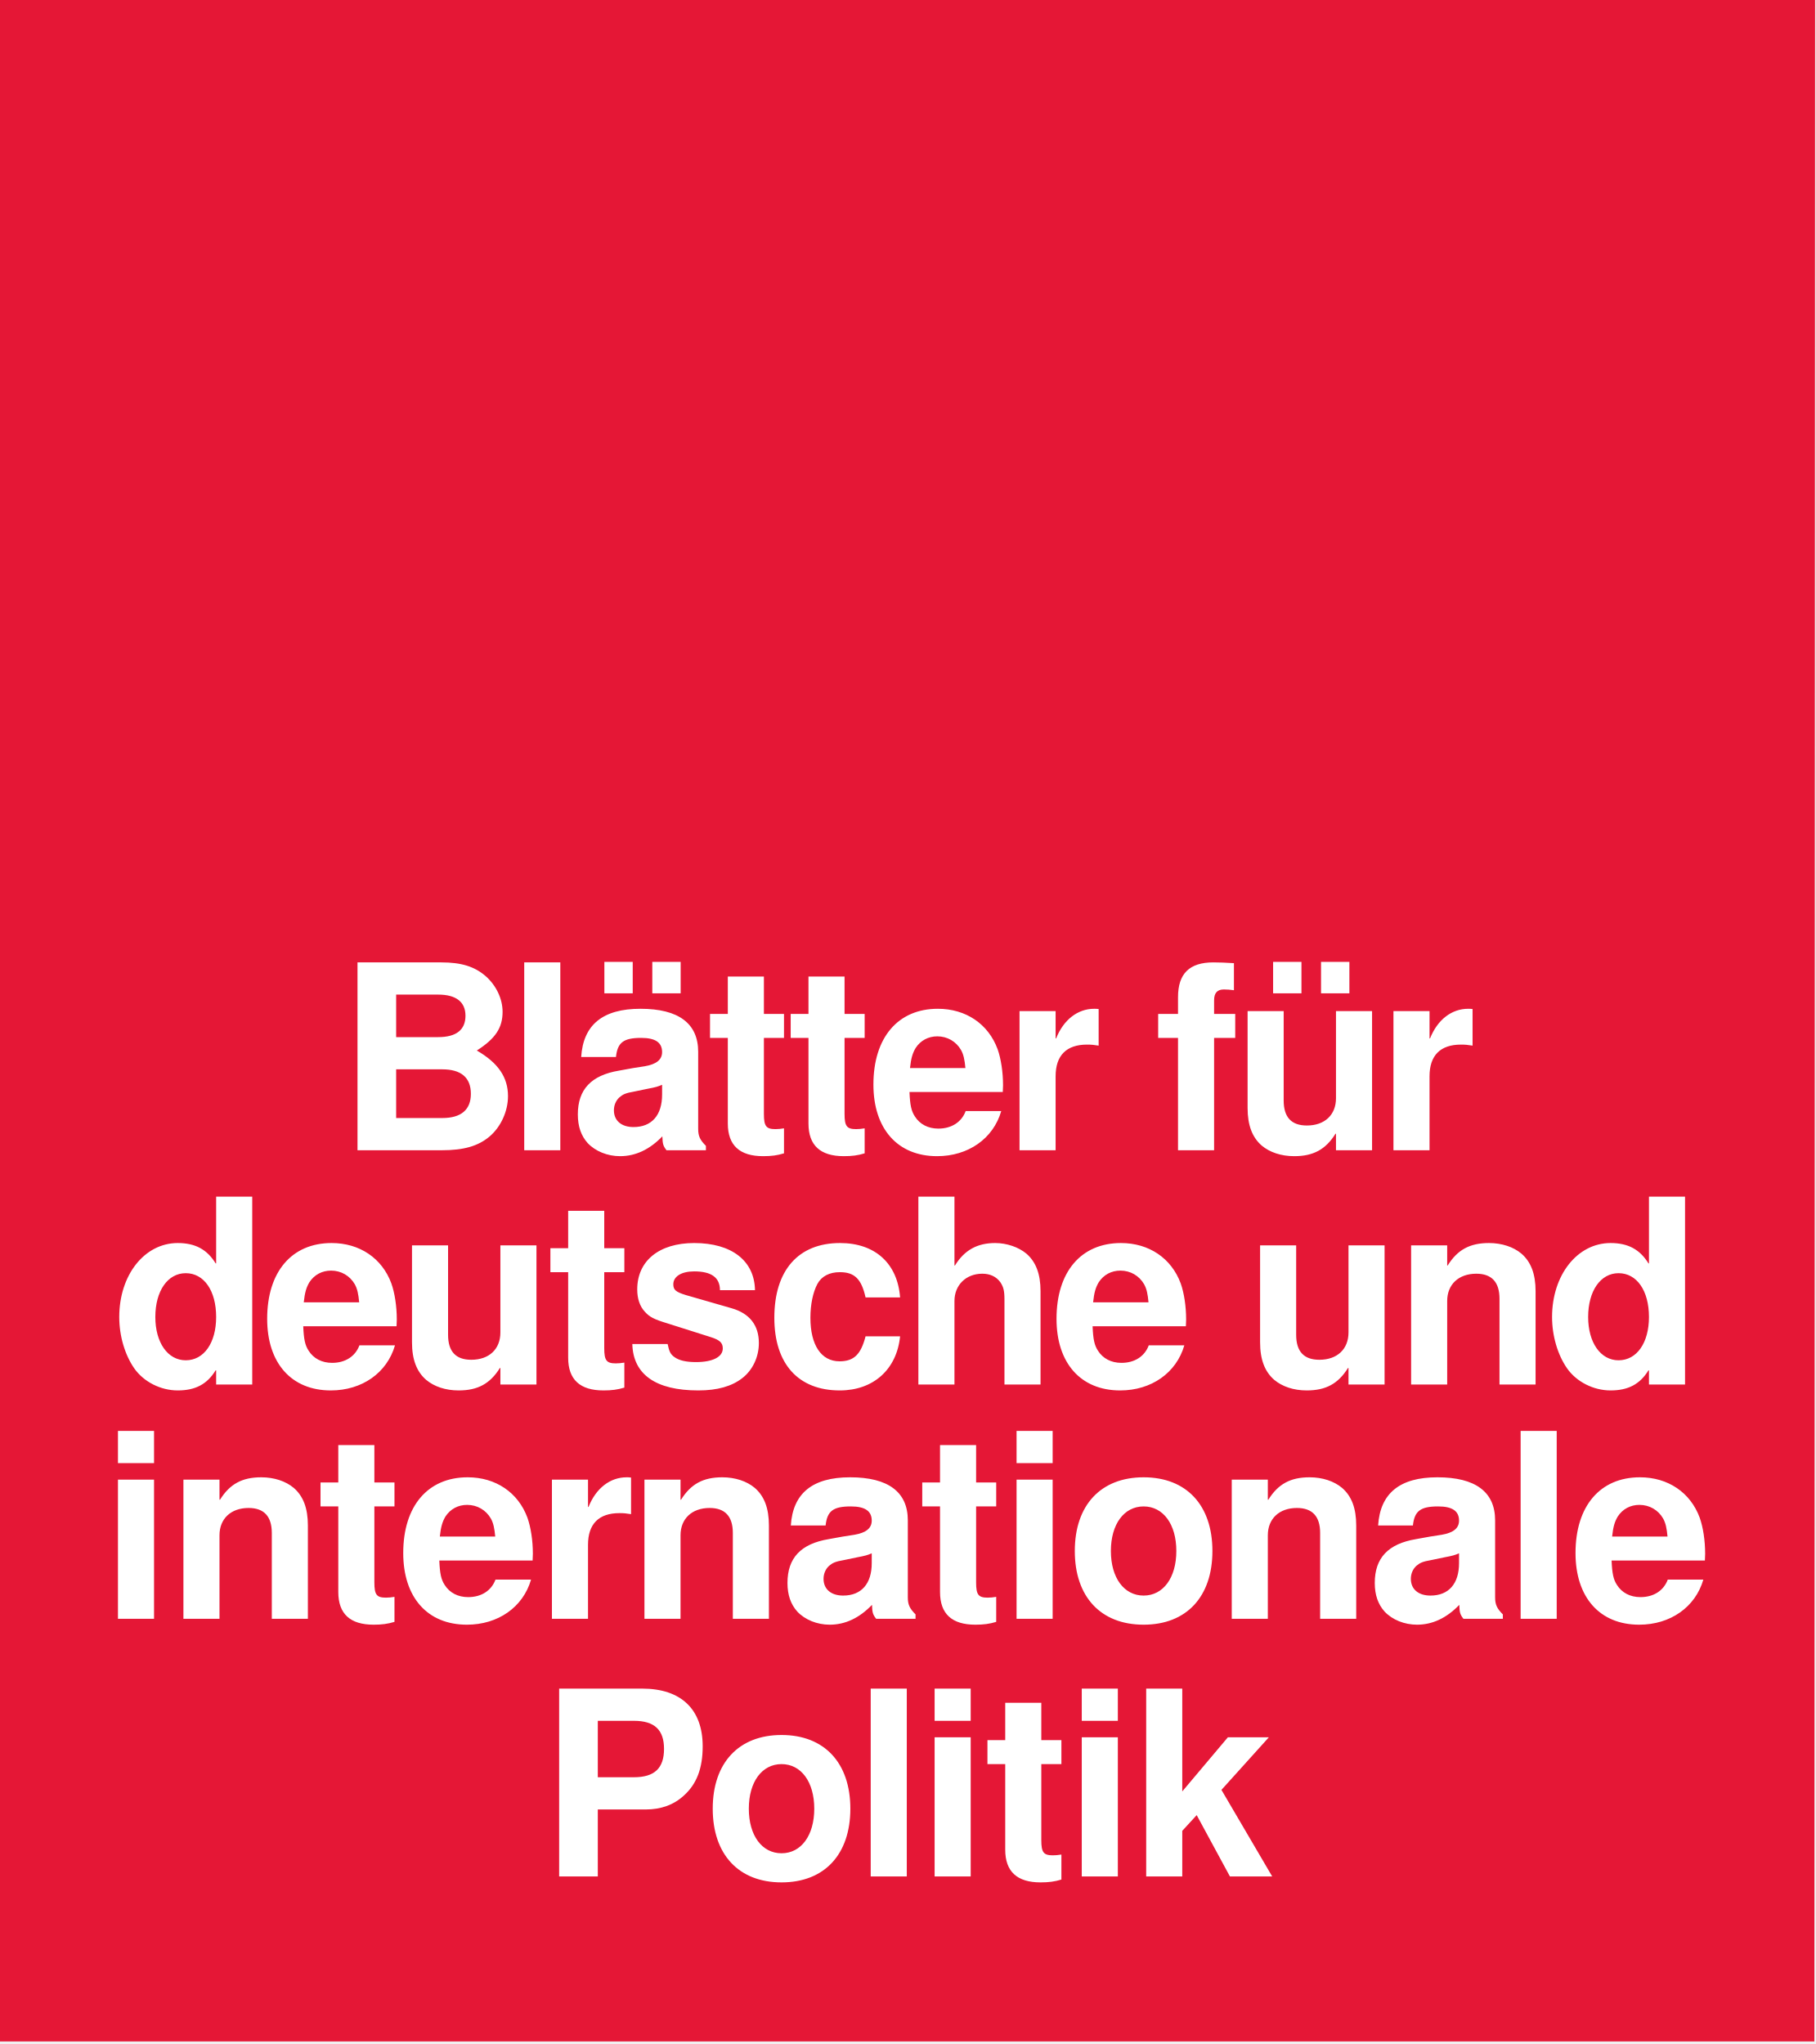
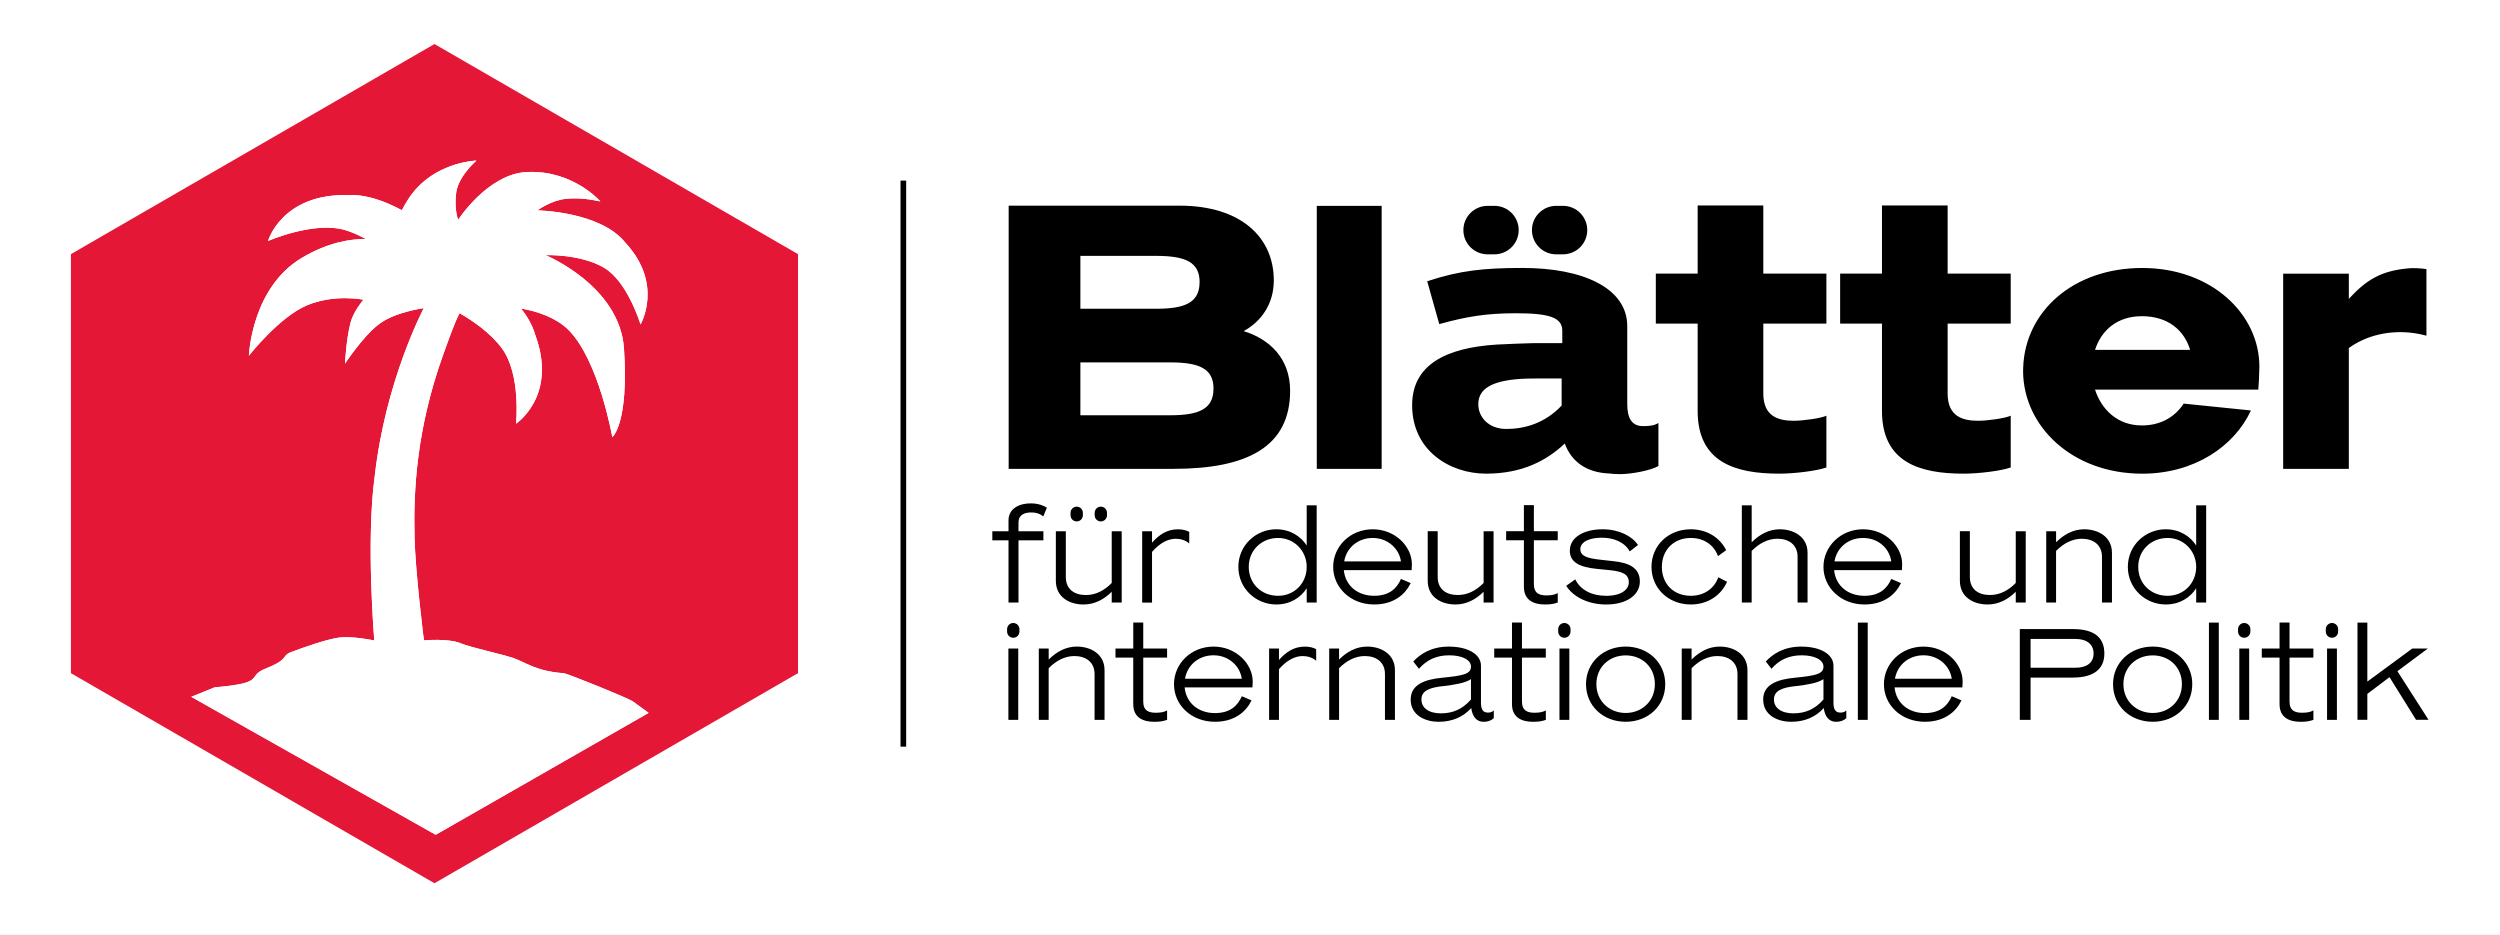
- <svg xmlns="http://www.w3.org/2000/svg" width="100%" height="100%" viewBox="0 0 651 733" version="1.1" xml:space="preserve" style="fill-rule:evenodd;clip-rule:evenodd;stroke-linejoin:round;stroke-miterlimit:1.414;">
-   <g>
-     <path d="M-0.042,-0.21l0,732.284l650.654,0l0.263,-732.084l-650.917,-0.2Z" style="fill:#e51736;fill-rule:nonzero;" />
-     <path d="M214.367,648.89l17.279,0c5.358,0 9.979,-1.662 13.583,-4.987c4.621,-4.158 6.746,-9.796 6.746,-17.65c0,-13.308 -7.763,-20.7 -21.717,-20.7l-29.754,0l0,67.367l13.863,0l0,-24.03Zm0,-11.55l0,-20.237l12.937,0c7.392,0 10.808,3.233 10.808,10.071c0,6.933 -3.416,10.166 -10.808,10.166l-12.937,0Zm90.558,11.275c0,-16.45 -9.333,-26.429 -24.671,-26.429c-15.341,0 -24.675,9.979 -24.675,26.429c0,16.45 9.334,26.43 24.675,26.43c15.338,0 24.671,-9.98 24.671,-26.43Zm-12.938,0c0,9.609 -4.712,15.988 -11.733,15.988c-7.025,0 -11.737,-6.379 -11.737,-15.988c0,-9.612 4.712,-15.987 11.737,-15.987c7.021,0 11.733,6.375 11.733,15.987Zm33.175,-43.062l-12.937,0l0,67.367l12.937,0l0,-67.367Zm22.917,17.462l-12.937,0l0,49.905l12.937,0l0,-49.905Zm0,-17.462l-12.937,0l0,11.55l12.937,0l0,-11.55Zm32.529,18.479l-7.208,0l0,-13.396l-12.937,0l0,13.396l-6.375,0l0,8.596l6.375,0l0,30.679c0,7.854 4.249,11.738 12.662,11.738c2.954,0 5.079,-0.28 7.483,-1.017l0,-8.963c-1.291,0.184 -1.941,0.275 -3.05,0.275c-3.325,0 -4.158,-1.016 -4.158,-5.45l0,-27.262l7.208,0l0,-8.596Zm20.238,-1.017l-12.938,0l0,49.905l12.938,0l0,-49.905Zm0,-17.462l-12.938,0l0,11.55l12.938,0l0,-11.55Zm23.1,36.871l0,-36.871l-12.934,0l0,67.367l12.934,0l0,-16.359l5.175,-5.637l11.921,21.996l15.158,0l-18.204,-31.05l17,-18.855l-14.692,0l-16.358,19.409Z" style="fill:#fff;fill-rule:nonzero;" />
-     <path d="M55.237,530.607l-12.937,0l0,49.9l12.937,0l0,-49.9Zm0,-17.467l-12.937,0l0,11.555l12.937,0l0,-11.555Zm10.534,17.467l0,49.9l12.937,0l0,-29.937c0,-5.917 4.067,-9.796 10.442,-9.796c5.546,0 8.317,3.05 8.317,8.962l0,30.771l12.937,0l0,-33.45c0,-6.192 -1.662,-10.537 -5.079,-13.492c-2.867,-2.404 -7.025,-3.791 -11.646,-3.791c-6.837,0 -11.275,2.404 -14.783,8.041l-0.188,0l0,-7.208l-12.937,0Zm75.683,1.017l-7.208,0l0,-13.4l-12.938,0l0,13.4l-6.375,0l0,8.596l6.375,0l0,30.679c0,7.854 4.25,11.733 12.663,11.733c2.954,0 5.079,-0.275 7.483,-1.012l0,-8.967c-1.291,0.187 -1.942,0.279 -3.05,0.279c-3.325,0 -4.158,-1.017 -4.158,-5.454l0,-27.258l7.208,0l0,-8.596Zm49.533,28l0.092,-2.404c0,-4.805 -0.742,-9.517 -1.942,-12.938c-3.325,-9.054 -11.366,-14.508 -21.437,-14.508c-14.329,0 -23.104,10.35 -23.104,27.171c0,15.895 8.683,25.687 22.825,25.687c11.183,0 20.146,-6.283 23.008,-16.171l-12.75,0c-1.479,3.975 -5.083,6.284 -9.8,6.284c-3.692,0 -6.65,-1.571 -8.404,-4.342c-1.296,-1.942 -1.758,-4.158 -1.942,-8.779l33.454,0Zm-33.27,-8.596c0.371,-3.508 0.925,-5.358 2.029,-7.204c1.758,-2.684 4.533,-4.159 7.766,-4.159c3.601,0 6.742,1.846 8.505,4.896c0.92,1.663 1.291,3.513 1.57,6.467l-19.87,0Zm40.2,-20.421l0,49.9l12.937,0l0,-26.521c0,-7.483 3.879,-11.366 11.275,-11.366c1.475,0 2.492,0.091 4.159,0.37l0,-13.12c-0.742,-0.096 -1.113,-0.096 -1.571,-0.096c-5.917,0 -11,3.883 -13.679,10.629l-0.184,0l0,-9.796l-12.937,0Zm33.175,0l0,49.9l12.937,0l0,-29.937c0,-5.917 4.067,-9.796 10.442,-9.796c5.546,0 8.316,3.05 8.316,8.962l0,30.771l12.938,0l0,-33.45c0,-6.192 -1.663,-10.537 -5.083,-13.492c-2.863,-2.404 -7.025,-3.791 -11.642,-3.791c-6.842,0 -11.275,2.404 -14.788,8.041l-0.183,0l0,-7.208l-12.937,0Zm97.212,48.329c-2.125,-2.125 -2.771,-3.508 -2.771,-6.096l0,-27.633c0,-10.162 -7.025,-15.433 -20.7,-15.433c-13.491,0 -20.516,5.733 -21.254,17.283l12.475,0c0.554,-5.175 2.679,-6.837 9.054,-6.837c5.084,0 7.488,1.662 7.488,5.079c0,2.683 -1.942,4.346 -6.192,5.083l-4.158,0.646l-5.084,0.925c-9.979,1.662 -14.783,6.746 -14.783,15.712c0,4.342 1.2,7.667 3.509,10.255c2.774,2.958 7.116,4.712 11.645,4.712c5.542,0 10.625,-2.4 15.155,-7.112c0.091,2.77 0.279,3.416 1.479,4.987l14.137,0l0,-1.571Zm-15.708,-18.387c0,7.391 -3.696,11.641 -10.259,11.641c-4.341,0 -7.025,-2.308 -7.025,-6.004c0,-1.85 0.742,-3.512 1.942,-4.621c1.296,-1.108 2.221,-1.57 5.454,-2.125l4.434,-0.925c3.42,-0.645 3.883,-0.833 5.454,-1.479l0,3.513Zm44.633,-28.925l-7.208,0l0,-13.4l-12.938,0l0,13.4l-6.375,0l0,8.596l6.375,0l0,30.679c0,7.854 4.25,11.733 12.663,11.733c2.954,0 5.079,-0.275 7.483,-1.012l0,-8.967c-1.296,0.187 -1.941,0.279 -3.05,0.279c-3.325,0 -4.158,-1.017 -4.158,-5.454l0,-27.258l7.208,0l0,-8.596Zm20.238,-1.017l-12.938,0l0,49.9l12.938,0l0,-49.9Zm0,-17.467l-12.938,0l0,11.555l12.938,0l0,-11.555Zm57.291,43.063c0,-16.446 -9.333,-26.429 -24.67,-26.429c-15.342,0 -24.676,9.983 -24.676,26.429c0,16.45 9.334,26.429 24.676,26.429c15.337,0 24.67,-9.979 24.67,-26.429Zm-12.937,0c0,9.612 -4.713,15.987 -11.733,15.987c-7.025,0 -11.738,-6.375 -11.738,-15.987c0,-9.608 4.713,-15.983 11.738,-15.983c7.02,0 11.733,6.375 11.733,15.983Zm19.871,-25.596l0,49.9l12.937,0l0,-29.937c0,-5.917 4.063,-9.796 10.442,-9.796c5.541,0 8.317,3.05 8.317,8.962l0,30.771l12.937,0l0,-33.45c0,-6.192 -1.663,-10.537 -5.083,-13.492c-2.867,-2.404 -7.025,-3.791 -11.646,-3.791c-6.838,0 -11.271,2.404 -14.784,8.041l-0.183,0l0,-7.208l-12.937,0Zm97.212,48.329c-2.125,-2.125 -2.771,-3.508 -2.771,-6.096l0,-27.633c0,-10.162 -7.025,-15.433 -20.7,-15.433c-13.491,0 -20.516,5.733 -21.254,17.283l12.475,0c0.554,-5.175 2.679,-6.837 9.054,-6.837c5.084,0 7.488,1.662 7.488,5.079c0,2.683 -1.942,4.346 -6.192,5.083l-4.158,0.646l-5.083,0.925c-9.98,1.662 -14.788,6.746 -14.788,15.712c0,4.342 1.204,7.667 3.513,10.255c2.774,2.958 7.116,4.712 11.645,4.712c5.542,0 10.625,-2.4 15.155,-7.112c0.091,2.77 0.274,3.416 1.479,4.987l14.137,0l0,-1.571Zm-15.708,-18.387c0,7.391 -3.696,11.641 -10.258,11.641c-4.342,0 -7.025,-2.308 -7.025,-6.004c0,-1.85 0.741,-3.512 1.941,-4.621c1.296,-1.108 2.217,-1.57 5.454,-2.125l4.434,-0.925c3.421,-0.645 3.883,-0.833 5.454,-1.479l0,3.513Zm35.021,-47.409l-12.938,0l0,67.367l12.938,0l0,-67.367Zm53.137,46.484l0.092,-2.404c0,-4.805 -0.738,-9.517 -1.942,-12.938c-3.325,-9.054 -11.366,-14.508 -21.437,-14.508c-14.325,0 -23.105,10.35 -23.105,27.171c0,15.895 8.688,25.687 22.825,25.687c11.184,0 20.146,-6.283 23.013,-16.171l-12.754,0c-1.479,3.975 -5.084,6.284 -9.796,6.284c-3.696,0 -6.654,-1.571 -8.408,-4.342c-1.296,-1.942 -1.755,-4.158 -1.942,-8.779l33.454,0Zm-33.267,-8.596c0.367,-3.508 0.921,-5.358 2.034,-7.204c1.754,-2.684 4.525,-4.159 7.758,-4.159c3.604,0 6.75,1.846 8.504,4.896c0.925,1.663 1.292,3.513 1.571,6.467l-19.867,0Z" style="fill:#fff;fill-rule:nonzero;" />
-     <path d="M77.508,496.499l12.938,0l0,-67.367l-12.938,0l0,23.933l-0.183,0c-3.05,-4.987 -7.304,-7.3 -13.587,-7.3c-11.921,0 -20.976,11.459 -20.976,26.525c0,6.838 2.034,13.584 5.359,18.388c3.421,4.896 9.521,7.946 15.617,7.946c6.283,0 10.537,-2.217 13.587,-7.209l0.183,0l0,5.084Zm0,-24.209c0,9.238 -4.341,15.525 -10.904,15.525c-6.471,0 -10.904,-6.379 -10.904,-15.525c0,-9.333 4.433,-15.712 10.904,-15.712c6.563,0 10.904,6.283 10.904,15.712Zm64.688,3.325l0.091,-2.404c0,-4.804 -0.741,-9.516 -1.941,-12.937c-3.325,-9.054 -11.367,-14.509 -21.438,-14.509c-14.325,0 -23.104,10.35 -23.104,27.171c0,15.892 8.688,25.688 22.825,25.688c11.183,0 20.146,-6.284 23.009,-16.171l-12.751,0c-1.479,3.975 -5.083,6.283 -9.795,6.283c-3.696,0 -6.655,-1.571 -8.409,-4.341c-1.296,-1.942 -1.758,-4.159 -1.941,-8.78l33.454,0Zm-33.271,-8.595c0.371,-3.509 0.925,-5.359 2.033,-7.209c1.759,-2.679 4.53,-4.158 7.763,-4.158c3.604,0 6.746,1.85 8.504,4.9c0.921,1.662 1.292,3.512 1.571,6.467l-19.871,0Zm83.446,29.479l0,-49.9l-12.938,0l0,31.233c0,6.008 -4.062,9.796 -10.441,9.796c-5.546,0 -8.317,-2.958 -8.317,-8.963l0,-32.066l-12.938,0l0,34.746c0,6.191 1.663,10.533 5.084,13.491c2.867,2.404 6.925,3.788 11.646,3.788c6.837,0 11.27,-2.4 14.783,-8.038l0.183,0l0,5.913l12.938,0Zm31.512,-48.884l-7.208,0l0,-13.4l-12.938,0l0,13.4l-6.375,0l0,8.596l6.375,0l0,30.679c0,7.855 4.25,11.734 12.663,11.734c2.954,0 5.079,-0.275 7.483,-1.017l0,-8.962c-1.291,0.183 -1.941,0.279 -3.05,0.279c-3.325,0 -4.158,-1.017 -4.158,-5.454l0,-27.259l7.208,0l0,-8.596Zm46.85,15.063c-0.183,-10.533 -8.316,-16.913 -21.808,-16.913c-12.567,0 -20.421,6.38 -20.421,16.634c0,3.329 0.925,6.1 2.771,8.041c1.662,1.85 3.233,2.68 8.133,4.159l15.434,4.896c3.233,1.016 4.341,2.033 4.341,4.066c0,3.05 -3.604,4.9 -9.612,4.9c-3.417,0 -6.004,-0.554 -7.667,-1.758c-1.479,-1.017 -1.942,-2.033 -2.496,-4.713l-12.662,0c0.279,10.905 8.412,16.634 23.658,16.634c6.838,0 12.013,-1.475 15.8,-4.434c3.7,-2.866 5.917,-7.579 5.917,-12.566c0,-6.379 -3.329,-10.629 -9.796,-12.479l-16.358,-4.713c-3.605,-1.108 -4.525,-1.846 -4.525,-3.879c0,-2.771 2.862,-4.621 7.483,-4.621c6.192,0 9.242,2.217 9.242,6.746l12.566,0Zm52.03,2.587c-0.926,-12.2 -8.967,-19.5 -21.534,-19.5c-14.971,0 -23.562,9.796 -23.562,26.8c0,16.542 8.591,26.059 23.471,26.059c12.012,0 20.42,-7.484 21.625,-19.404l-12.384,0c-1.662,6.466 -4.158,8.962 -9.333,8.962c-6.563,0 -10.442,-5.821 -10.442,-15.617c0,-4.804 0.921,-9.15 2.492,-12.104c1.479,-2.775 4.346,-4.25 8.042,-4.25c5.266,0 7.762,2.4 9.241,9.054l12.384,0Zm6.558,-36.133l0,67.367l12.937,0l0,-29.942c0,-5.729 4.159,-9.792 9.98,-9.792c2.774,0 4.991,1.017 6.47,3.046c1.109,1.667 1.48,3.05 1.48,6.192l0,30.496l12.937,0l0,-33.45c0,-6.192 -1.663,-10.538 -5.083,-13.492c-2.771,-2.312 -7.025,-3.792 -11.184,-3.792c-6.375,0 -10.995,2.496 -14.412,8.042l-0.188,0l0,-24.675l-12.937,0Zm95.921,46.483l0.091,-2.404c0,-4.804 -0.737,-9.516 -1.937,-12.937c-3.329,-9.054 -11.367,-14.509 -21.442,-14.509c-14.321,0 -23.1,10.35 -23.1,27.171c0,15.892 8.683,25.688 22.825,25.688c11.179,0 20.146,-6.284 23.009,-16.171l-12.755,0c-1.475,3.975 -5.079,6.283 -9.791,6.283c-3.7,0 -6.655,-1.571 -8.413,-4.341c-1.292,-1.942 -1.754,-4.159 -1.937,-8.78l33.45,0Zm-33.267,-8.595c0.371,-3.509 0.925,-5.359 2.033,-7.209c1.754,-2.679 4.53,-4.158 7.763,-4.158c3.604,0 6.746,1.85 8.5,4.9c0.925,1.662 1.296,3.512 1.571,6.467l-19.867,0Zm104.517,29.479l0,-49.9l-12.938,0l0,31.233c0,6.008 -4.067,9.796 -10.442,9.796c-5.545,0 -8.32,-2.958 -8.32,-8.963l0,-32.066l-12.938,0l0,34.746c0,6.191 1.667,10.533 5.084,13.491c2.866,2.404 6.933,3.788 11.645,3.788c6.838,0 11.275,-2.4 14.784,-8.038l0.187,0l0,5.913l12.938,0Zm9.516,-49.9l0,49.9l12.938,0l0,-29.942c0,-5.912 4.067,-9.792 10.442,-9.792c5.545,0 8.316,3.046 8.316,8.963l0,30.771l12.938,0l0,-33.45c0,-6.192 -1.663,-10.538 -5.084,-13.492c-2.862,-2.404 -7.021,-3.792 -11.641,-3.792c-6.842,0 -11.275,2.405 -14.788,8.042l-0.183,0l0,-7.208l-12.938,0Zm85.292,49.9l12.937,0l0,-67.367l-12.937,0l0,23.933l-0.183,0c-3.05,-4.987 -7.3,-7.3 -13.584,-7.3c-11.92,0 -20.979,11.459 -20.979,26.525c0,6.838 2.033,13.584 5.363,18.388c3.416,4.896 9.516,7.946 15.616,7.946c6.284,0 10.534,-2.217 13.584,-7.209l0.183,0l0,5.084Zm0,-24.209c0,9.238 -4.342,15.525 -10.904,15.525c-6.467,0 -10.904,-6.379 -10.904,-15.525c0,-9.333 4.437,-15.712 10.904,-15.712c6.562,0 10.904,6.283 10.904,15.712Z" style="fill:#fff;fill-rule:nonzero;" />
-     <path d="M128.196,412.49l30.308,0c7.759,0 12.934,-1.479 17.004,-4.895c4.067,-3.421 6.654,-9.059 6.654,-14.509c0,-6.746 -3.512,-11.921 -11.183,-16.358c6.654,-4.25 9.242,-8.133 9.242,-13.863c0,-4.712 -2.309,-9.516 -6.1,-12.841c-3.971,-3.421 -8.683,-4.9 -15.892,-4.9l-30.033,0l0,67.366Zm13.862,-55.816l15.063,0c6.375,0 9.792,2.587 9.792,7.579c0,5.083 -3.325,7.671 -9.792,7.671l-15.063,0l0,-15.25Zm0,26.8l16.538,0c6.746,0 10.254,2.958 10.254,8.779c0,5.729 -3.508,8.687 -10.254,8.687l-16.538,0l0,-17.466Zm58.863,-38.35l-12.938,0l0,67.366l12.938,0l0,-67.366Zm25.966,-0.184l-10.166,0l0,11.275l10.166,0l0,-11.275Zm17.188,0l-10.167,0l0,11.275l10.167,0l0,-11.275Zm9.058,65.98c-2.129,-2.125 -2.775,-3.513 -2.775,-6.1l0,-27.63c0,-10.166 -7.021,-15.433 -20.7,-15.433c-13.491,0 -20.512,5.729 -21.254,17.283l12.475,0c0.554,-5.175 2.679,-6.841 9.058,-6.841c5.084,0 7.484,1.666 7.484,5.083c0,2.679 -1.942,4.346 -6.192,5.083l-4.158,0.646l-5.083,0.925c-9.98,1.663 -14.784,6.746 -14.784,15.709c0,4.345 1.2,7.67 3.513,10.258c2.77,2.958 7.112,4.712 11.641,4.712c5.546,0 10.629,-2.4 15.155,-7.112c0.095,2.771 0.279,3.417 1.479,4.987l14.141,0l0,-1.57Zm-15.712,-18.388c0,7.392 -3.696,11.642 -10.258,11.642c-4.342,0 -7.021,-2.309 -7.021,-6.009c0,-1.845 0.737,-3.508 1.941,-4.616c1.292,-1.113 2.217,-1.571 5.45,-2.129l4.438,-0.921c3.417,-0.65 3.879,-0.834 5.45,-1.479l0,3.512Zm43.712,-28.925l-7.208,0l0,-13.4l-12.938,0l0,13.4l-6.379,0l0,8.592l6.379,0l0,30.683c0,7.854 4.251,11.733 12.659,11.733c2.958,0 5.083,-0.275 7.487,-1.016l0,-8.963c-1.295,0.184 -1.941,0.279 -3.05,0.279c-3.329,0 -4.158,-1.016 -4.158,-5.454l0,-27.262l7.208,0l0,-8.592Zm28.921,0l-7.208,0l0,-13.4l-12.938,0l0,13.4l-6.375,0l0,8.592l6.375,0l0,30.683c0,7.854 4.254,11.733 12.663,11.733c2.954,0 5.083,-0.275 7.483,-1.016l0,-8.963c-1.292,0.184 -1.942,0.279 -3.05,0.279c-3.325,0 -4.158,-1.016 -4.158,-5.454l0,-27.262l7.208,0l0,-8.592Zm49.533,28l0.092,-2.404c0,-4.804 -0.741,-9.517 -1.942,-12.938c-3.324,-9.054 -11.366,-14.508 -21.437,-14.508c-14.325,0 -23.104,10.35 -23.104,27.171c0,15.892 8.687,25.687 22.825,25.687c11.183,0 20.146,-6.283 23.012,-16.17l-12.754,0c-1.479,3.975 -5.083,6.283 -9.796,6.283c-3.695,0 -6.654,-1.571 -8.408,-4.342c-1.296,-1.941 -1.758,-4.158 -1.942,-8.779l33.454,0Zm-33.27,-8.596c0.37,-3.512 0.925,-5.358 2.033,-7.208c1.758,-2.679 4.529,-4.158 7.762,-4.158c3.605,0 6.746,1.85 8.505,4.9c0.921,1.662 1.291,3.512 1.57,6.466l-19.87,0Zm39.275,-20.421l0,49.9l12.937,0l0,-26.52c0,-7.484 3.883,-11.367 11.275,-11.367c1.479,0 2.496,0.092 4.158,0.371l0,-13.125c-0.741,-0.092 -1.108,-0.092 -1.57,-0.092c-5.917,0 -10.996,3.883 -13.68,10.629l-0.183,0l0,-9.796l-12.937,0Zm77.345,1.017l-7.575,0l0,-4.9c0,-2.587 1.109,-3.879 3.509,-3.879c1.204,0 2.312,0.092 3.604,0.275l0,-9.7c-2.679,-0.188 -5.542,-0.279 -7.392,-0.279c-8.596,0 -12.658,4.066 -12.658,12.475l0,6.008l-7.117,0l0,8.592l7.117,0l0,40.291l12.937,0l0,-40.291l7.575,0l0,-8.592Zm23.75,-18.667l-10.166,0l0,11.275l10.166,0l0,-11.275Zm17.188,0l-10.167,0l0,11.275l10.167,0l0,-11.275Zm8.133,67.55l0,-49.9l-12.937,0l0,31.234c0,6.008 -4.067,9.796 -10.442,9.796c-5.546,0 -8.317,-2.959 -8.317,-8.963l0,-32.067l-12.937,0l0,34.746c0,6.192 1.663,10.534 5.079,13.492c2.867,2.404 6.934,3.787 11.646,3.787c6.837,0 11.275,-2.4 14.783,-8.037l0.188,0l0,5.912l12.937,0Zm7.667,-49.9l0,49.9l12.938,0l0,-26.52c0,-7.484 3.883,-11.367 11.274,-11.367c1.48,0 2.496,0.092 4.159,0.371l0,-13.125c-0.738,-0.092 -1.109,-0.092 -1.571,-0.092c-5.913,0 -10.996,3.883 -13.675,10.629l-0.187,0l0,-9.796l-12.938,0Z" style="fill:#fff;fill-rule:nonzero;" />
+ <svg xmlns="http://www.w3.org/2000/svg" version="1.1" x="0" y="0" width="1022" height="382" viewBox="0, 0, 1022, 382">
+   <g id="Background">
+     <rect x="0" y="0" width="1022" height="382" fill="#FFFFFF" />
+   </g>
+   <g id="Ebene_1">
+     <path d="M326.23,275.18 L326.23,103.89 L177.61,18 L29,103.89 L29,275.19 L177.61,361.07 L326.22,275.19 L326.22,275.19 z M169.46,219.7 C169.84,234.53 173.3,261.78 173.3,261.78 C173.3,261.78 183.45,260.85 188.5,263.05 C192.03,264.56 204.9,267.36 209.79,268.99 C214.68,270.62 218.95,274.39 230.38,275.2 C232.08,275.34 256.86,285.44 258.66,286.7 L265.15,291.43 L178.11,341.26 L78.19,284.86 C83.79,282.58 87.73,280.99 87.73,280.99 C109.52,279.11 100.18,276.66 108.7,273.27 C118.61,269.33 114.69,268.21 119.15,266.53 C124.29,264.6 132.56,261.66 138.07,260.73 C143.58,259.8 153,261.83 153,261.83 C153,261.83 149.59,220.8 153.17,194.86 C157.58,155.4 173.26,125.97 173.26,125.97 C173.26,125.97 160.82,127.58 154.42,132.92 C148.48,137.44 141.04,148.64 141.04,148.64 C141.04,148.64 141.47,139.05 143.31,131.88 C144.54,127.16 148.59,122.52 148.59,122.52 C148.59,122.52 136.92,120.08 125.59,124.77 C114.23,129.47 101.74,145.42 101.74,145.42 C101.74,145.42 102.78,117.72 123.34,105.45 C133.95,99.13 143.13,97.65 149.55,97.71 C146.92,96.25 144.09,94.96 141.18,94.08 C128.37,90.26 109.57,98.52 109.57,98.52 C109.57,98.52 115.16,79.09 142.35,79.75 C149.74,79.4 157.53,82.3 164.3,85.95 C165.85,82.91 167.73,79.86 169.95,77.38 C180.11,66.02 194.77,65.65 194.77,65.65 C194.77,65.65 187.41,71.96 186.5,78.7 C185.58,85.44 187.27,89.89 187.27,89.89 C187.27,89.89 199.39,71.11 215.32,70.33 C234.25,69.4 245.44,82.36 245.44,82.36 C245.44,82.36 238.34,80.58 231.7,81.23 C225.09,81.88 219.71,86 219.71,86 C219.71,86 245.45,86.41 255.62,99.19 C271.47,116.21 261.84,132.63 261.84,132.63 C261.84,132.63 256.63,115.11 246.86,109.4 C237.05,103.72 223.04,104.31 223.04,104.31 C223.04,104.31 253.4,116.82 255.09,142.55 C257.11,173.37 250.31,178.71 250.31,178.71 C250.31,178.71 244.77,146.93 232.14,134.61 C227.08,129.83 219.98,127.35 213.01,126.1 C215.61,129.44 217.7,133.06 218.8,136.89 C228.06,161.87 210.96,173.21 210.96,173.21 C210.96,173.21 213.03,153.18 205.26,142.51 C200.44,135.93 192.92,130.91 187.87,128.02 C185.8,131.99 183.89,137.5 181.01,145.43 C170.31,175.47 168.97,200.54 169.47,219.69 L169.47,219.69 z" fill="#E51736" />
+     <path d="M169.46,219.7 C169.84,234.53 173.3,261.78 173.3,261.78 C173.3,261.78 183.45,260.85 188.5,263.05 C192.03,264.56 204.9,267.36 209.79,268.99 C214.68,270.62 218.95,274.39 230.38,275.2 C232.08,275.34 256.86,285.44 258.66,286.7 L265.15,291.43 L178.11,341.26 L78.19,284.86 C83.79,282.58 87.73,280.99 87.73,280.99 C109.52,279.11 100.18,276.66 108.7,273.27 C118.61,269.33 114.69,268.21 119.15,266.53 C124.29,264.6 132.56,261.66 138.07,260.73 C143.58,259.8 153,261.83 153,261.83 C153,261.83 149.59,220.8 153.17,194.86 C157.58,155.4 173.26,125.97 173.26,125.97 C173.26,125.97 160.82,127.58 154.42,132.92 C148.48,137.44 141.04,148.64 141.04,148.64 C141.04,148.64 141.47,139.05 143.31,131.88 C144.54,127.16 148.59,122.52 148.59,122.52 C148.59,122.52 136.92,120.08 125.59,124.77 C114.23,129.47 101.74,145.42 101.74,145.42 C101.74,145.42 102.78,117.72 123.34,105.45 C133.95,99.13 143.13,97.65 149.55,97.71 C146.92,96.25 144.09,94.96 141.18,94.08 C128.37,90.26 109.57,98.52 109.57,98.52 C109.57,98.52 115.16,79.09 142.35,79.75 C149.74,79.4 157.53,82.3 164.3,85.95 C165.85,82.91 167.73,79.86 169.95,77.38 C180.11,66.02 194.77,65.65 194.77,65.65 C194.77,65.65 187.41,71.96 186.5,78.7 C185.58,85.44 187.27,89.89 187.27,89.89 C187.27,89.89 199.39,71.11 215.32,70.33 C234.25,69.4 245.44,82.36 245.44,82.36 C245.44,82.36 238.34,80.58 231.7,81.23 C225.09,81.88 219.71,86 219.71,86 C219.71,86 245.45,86.41 255.62,99.19 C271.47,116.21 261.84,132.63 261.84,132.63 C261.84,132.63 256.63,115.11 246.86,109.4 C237.05,103.72 223.04,104.31 223.04,104.31 C223.04,104.31 253.4,116.82 255.09,142.55 C257.11,173.37 250.31,178.71 250.31,178.71 C250.31,178.71 244.77,146.93 232.14,134.61 C227.08,129.83 219.98,127.35 213.01,126.1 C215.61,129.44 217.7,133.06 218.8,136.89 C228.06,161.87 210.96,173.21 210.96,173.21 C210.96,173.21 213.03,153.18 205.26,142.51 C200.44,135.93 192.92,130.91 187.87,128.02 C185.8,131.99 183.89,137.5 181.01,145.43 C170.31,175.47 168.97,200.54 169.47,219.69 L169.47,219.69 z" fill="#FFFFFF" />
+     <path d="M980.06,274.39 L992.52,265.11 L986.16,265.11 L967.77,278.63 L967.77,254.51 L963.74,254.51 L963.74,294.26 L967.77,294.26 L967.77,283.66 L976.83,276.82 L987.69,294.26 L992.78,294.26 L980.06,274.38 L980.06,274.38 z M986.88,136.18 C988.61,136.42 990.3,136.78 991.93,137.23 L991.93,110 C989.45,109.66 986.86,109.51 984.72,109.69 C973.29,110.66 967.31,114.48 960.2,122.17 L960.2,111.87 L933.36,111.87 L933.36,191.67 L960.2,191.67 L960.2,142.29 C967.1,137.24 976.71,134.75 986.88,136.18 L986.88,136.18 z M931.88,254.47 L931.88,265.12 L924.62,265.12 L924.62,268.83 L931.88,268.83 L931.88,287.86 C931.88,293.69 936.39,295.07 940.47,295.07 C942.7,295.07 944.07,294.86 945.72,294.28 L945.72,290.41 C944.77,290.99 943.28,291.37 941.16,291.37 C938.3,291.37 935.96,290.63 935.96,286.76 L935.96,268.84 L945.71,268.84 L945.71,265.13 L935.96,265.13 L935.96,254.48 L931.88,254.48 z M923.2,159.27 C923.35,157.82 923.63,152.46 923.63,149.85 C923.63,128.39 904.04,109.55 875.75,109.55 C847.46,109.55 827.9,127.37 827.08,150.17 C827.05,150.35 827.03,151.8 827.04,151.91 C827.26,174.34 847.13,193.64 875.75,193.64 C897.04,193.64 913.39,182.47 920.18,167.8 L892.69,164.99 C889.27,170.25 883.54,173.92 875.6,173.92 C865.59,173.92 859.07,167.39 856.45,159.28 L923.19,159.28 z M895.34,143.03 L856.45,143.03 C859.06,134.91 865.59,129.26 875.6,129.26 C886.19,129.26 892.87,134.91 895.33,143.03 L895.33,143.03 z M824.04,217.16 L824.04,238.31 C820.81,241.6 817.31,243.24 813.49,243.24 C808.83,243.24 805.28,240.96 805.28,235.87 L805.28,217.16 L801.2,217.16 L801.2,237.41 C801.2,244.3 806.98,247.11 812.54,247.11 C817.2,247.11 820.97,244.94 824.04,241.92 L824.04,246.32 L828.12,246.32 L828.12,217.17 L824.04,217.17 z M802.72,193.63 C809.1,193.63 818.22,192.46 821.98,191.1 L821.98,169.94 C819.75,171.01 812.41,172.01 808.67,172.01 C802.43,172.01 796.19,170.31 796.19,160.88 L796.19,132.3 L821.98,132.3 L821.98,111.84 L796.19,111.84 L796.19,84 L769.35,84 L769.35,111.84 L752.25,111.84 L752.25,132.3 L769.35,132.3 L769.35,167.99 C769.35,189.03 784.73,193.63 802.72,193.63 L802.72,193.63 z M761.6,216.37 C752.48,216.37 745.43,223.37 745.43,231.74 C745.43,240.11 752.48,247.11 762.18,247.11 C770.13,247.11 774.85,243.08 777.13,238.37 L773.15,236.67 C771.51,240.49 768.43,243.56 762.18,243.56 C755.45,243.56 750.41,239.48 749.78,233.06 L777.5,233.06 C777.55,232.58 777.61,231.52 777.61,230.68 C777.61,223.42 770.83,216.37 761.6,216.37 L761.6,216.37 z M761.6,219.92 C767.85,219.92 772.41,224.16 773.15,229.51 L749.93,229.51 C750.88,223.89 755.55,219.92 761.59,219.92 L761.59,219.92 z M727.37,193.63 C733.75,193.63 742.87,192.46 746.63,191.1 L746.63,169.94 C744.4,171.01 737.06,172.01 733.32,172.01 C727.08,172.01 720.84,170.31 720.84,160.88 L720.84,132.3 L746.63,132.3 L746.63,111.84 L720.84,111.84 L720.84,84 L694,84 L694,111.84 L676.9,111.84 L676.9,132.3 L694,132.3 L694,167.99 C694,189.03 709.38,193.63 727.37,193.63 L727.37,193.63 z M677.98,172.9 C676.25,174 674.28,174.19 671.77,174.19 C671.74,174.19 671.71,174.19 671.68,174.19 C671.68,174.19 671.67,174.19 671.66,174.19 C666.88,174.19 665.22,170.68 665.22,165.17 L665.22,133.32 C665.22,117.81 647.24,109.54 622.45,109.54 C606.6,109.54 596.74,110.57 583.44,114.98 L588.37,132.49 C599.4,129.46 607.33,128.06 619.65,128.06 C633.2,128.06 638.66,129.73 638.66,135.18 L638.66,140.28 L626.71,140.28 C622.9,140.41 618.04,140.51 611.86,140.86 C590.84,142.17 577.28,149.27 577.28,165.65 C577.28,184.21 592.72,193.63 607.51,193.63 C622.3,193.63 632.3,188.27 639.69,181.31 C642.2,188.28 648.1,193.19 657.83,193.56 C659.09,193.73 660.53,193.82 662.29,193.82 C666.94,193.82 674.77,192.35 677.96,190.52 L677.96,172.91 L677.96,172.91 z M638.4,165.79 C631.44,173.18 623.03,175.36 615.78,175.36 C608.53,175.36 604.33,170.5 604.33,165.29 C604.33,160.08 607.95,156.23 619.41,155.07 C622.95,154.71 625.66,154.76 629.33,154.71 L638.4,154.71 L638.4,165.79 L638.4,165.79 z M648.87,94.06 C648.87,88.59 644.43,84.15 638.96,84.15 L636.17,84.15 C630.7,84.15 626.26,88.59 626.26,94.06 C626.26,99.53 630.69,103.97 636.17,103.97 L638.96,103.97 C644.43,103.97 648.87,99.53 648.87,94.06 L648.87,94.06 z M620.84,94.06 C620.84,88.59 616.41,84.15 610.93,84.15 L608.14,84.15 C602.67,84.15 598.23,88.59 598.23,94.06 C598.23,99.53 602.66,103.97 608.14,103.97 L610.93,103.97 C616.4,103.97 620.84,99.53 620.84,94.06 L620.84,94.06 z M577.07,233.06 C577.12,232.58 577.18,231.52 577.18,230.68 C577.18,223.42 570.39,216.37 561.17,216.37 C551.95,216.37 545,223.37 545,231.74 C545,240.11 552.05,247.11 561.75,247.11 C569.7,247.11 574.42,243.08 576.7,238.37 L572.72,236.67 C571.08,240.49 568,243.56 561.75,243.56 C555.02,243.56 549.98,239.48 549.35,233.06 L577.07,233.06 z M572.72,229.51 L549.5,229.51 C550.45,223.89 555.12,219.92 561.16,219.92 C567.2,219.92 571.97,224.16 572.71,229.51 L572.71,229.51 z M538.3,191.67 L564.82,191.67 L564.82,84.15 L538.3,84.15 L538.3,191.67 L538.3,191.67 z M534.18,246.32 L538.26,246.32 L538.26,206.57 L534.18,206.57 L534.18,223 C531.74,219.24 527.45,216.37 521.72,216.37 C513.45,216.37 506.24,222.89 506.24,231.74 C506.24,240.59 513.45,247.11 521.72,247.11 C527.45,247.11 531.74,244.3 534.18,240.49 L534.18,246.32 L534.18,246.32 z M534.18,231.74 C534.18,238.26 529.3,243.56 522.47,243.56 C515.64,243.56 510.49,238.58 510.49,231.74 C510.49,224.9 515.79,219.92 522.47,219.92 C529.15,219.92 534.18,225.27 534.18,231.74 L534.18,231.74 z M508.4,135.37 C515.8,131.31 520.73,124.05 520.73,114.62 C520.73,97.21 507.53,84.07 482.13,84.07 L412.34,84.07 L412.34,191.66 L479.81,191.66 C509.85,191.66 527.4,182.67 527.4,159.74 C527.4,146.39 518.84,138.56 508.39,135.36 L508.39,135.36 z M490.39,115.34 C490.39,123.61 484.59,126.22 472.69,126.22 L441.66,126.22 L441.66,104.6 L472.55,104.6 C484.74,104.6 490.4,107.21 490.4,115.34 L490.4,115.34 z M496.07,158.88 C496.07,167.15 490.27,169.76 478.37,169.76 L441.66,169.76 L441.66,148.14 L478.23,148.14 C490.42,148.14 496.08,150.75 496.08,158.88 L496.08,158.88 z M412.28,212.82 L412.28,217.17 L405.66,217.17 L405.66,220.88 L412.28,220.88 L412.28,246.32 L416.36,246.32 L416.36,220.88 L426.54,220.88 L426.54,217.17 L416.36,217.17 L416.36,213.62 C416.36,210.44 418.8,209.49 421.55,209.49 C423.88,209.49 425.53,210.23 426.48,211.13 L427.96,207.53 C426.48,206.63 424.46,205.78 421.28,205.78 C416.99,205.78 412.27,207.64 412.27,212.83 L412.27,212.83 z M368.13,305.24 L370.44,305.24 L370.44,73.83 L368.13,73.83 L368.13,305.24 L368.13,305.24 z M411.7,257.2 L411.7,258.2 C411.7,259.59 412.83,260.72 414.22,260.72 C415.61,260.72 416.74,259.59 416.74,258.2 L416.74,257.2 C416.74,255.81 415.61,254.68 414.22,254.68 C412.83,254.68 411.7,255.81 411.7,257.2 L411.7,257.2 z M416.26,265.12 L412.23,265.12 L412.23,294.27 L416.26,294.27 L416.26,265.12 L416.26,265.12 z M428.69,265.12 L424.66,265.12 L424.66,294.27 L428.69,294.27 L428.69,273.17 C431.87,269.94 435.47,268.19 439.24,268.19 C443.85,268.19 447.46,270.63 447.46,275.56 L447.46,294.27 L451.54,294.27 L451.54,273.97 C451.54,267.24 445.71,264.32 440.2,264.32 C435.69,264.32 431.93,266.44 428.7,269.62 L428.7,265.11 L428.7,265.11 z M440.16,213.16 C441.55,213.16 442.68,212.03 442.68,210.64 L442.68,209.64 C442.68,208.25 441.55,207.12 440.16,207.12 C438.77,207.12 437.64,208.25 437.64,209.64 L437.64,210.64 C437.64,212.03 438.77,213.16 440.16,213.16 L440.16,213.16 z M450.02,213.16 C451.41,213.16 452.54,212.03 452.54,210.64 L452.54,209.64 C452.54,208.25 451.41,207.12 450.02,207.12 C448.63,207.12 447.5,208.25 447.5,209.64 L447.5,210.64 C447.5,212.03 448.63,213.16 450.02,213.16 L450.02,213.16 z M442.97,247.11 C447.64,247.11 451.4,244.94 454.47,241.92 L454.47,246.32 L458.55,246.32 L458.55,217.17 L454.47,217.17 L454.47,238.32 C451.24,241.61 447.74,243.25 443.92,243.25 C439.26,243.25 435.71,240.97 435.71,235.88 L435.71,217.17 L431.63,217.17 L431.63,237.42 C431.63,244.31 437.41,247.12 442.97,247.12 L442.97,247.12 z M463.27,265.12 L456.01,265.12 L456.01,268.83 L463.27,268.83 L463.27,287.86 C463.27,293.69 467.78,295.07 471.86,295.07 C474.09,295.07 475.46,294.86 477.11,294.28 L477.11,290.41 C476.16,290.99 474.67,291.37 472.55,291.37 C469.69,291.37 467.36,290.63 467.36,286.76 L467.36,268.84 L477.11,268.84 L477.11,265.13 L467.36,265.13 L467.36,254.48 L463.28,254.48 L463.28,265.13 L463.28,265.13 z M470.95,246.32 L470.95,225.6 C474.18,221.94 477.47,220.25 480.65,220.25 C482.77,220.25 484.68,220.89 486.16,222.16 L486.16,217.44 C484.99,216.75 483.3,216.38 481.55,216.38 C477.2,216.38 473.97,218.45 470.95,221.84 L470.95,217.18 L466.92,217.18 L466.92,246.33 L470.95,246.33 z M479.93,279.69 C479.93,288.22 486.98,295.06 496.68,295.06 C504.63,295.06 509.35,291.03 511.63,286.32 L507.65,284.62 C506.01,288.44 502.93,291.51 496.68,291.51 C489.95,291.51 484.91,287.43 484.28,281.02 L512,281.02 C512.05,280.54 512.11,279.48 512.11,278.64 C512.11,271.38 505.33,264.33 496.1,264.33 C486.87,264.33 479.93,271.33 479.93,279.7 L479.93,279.7 z M484.43,277.47 C485.38,271.85 490.05,267.88 496.09,267.88 C502.13,267.88 506.9,272.12 507.64,277.47 L484.43,277.47 z M522.84,265.12 L518.81,265.12 L518.81,294.27 L522.84,294.27 L522.84,273.55 C526.07,269.89 529.36,268.2 532.54,268.2 C534.66,268.2 536.57,268.84 538.05,270.11 L538.05,265.39 C536.88,264.7 535.19,264.33 533.44,264.33 C529.09,264.33 525.86,266.4 522.84,269.79 L522.84,265.13 L522.84,265.13 z M547.41,265.12 L543.38,265.12 L543.38,294.27 L547.41,294.27 L547.41,273.17 C550.59,269.94 554.19,268.19 557.96,268.19 C562.57,268.19 566.17,270.63 566.17,275.56 L566.17,294.27 L570.25,294.27 L570.25,273.97 C570.25,267.24 564.42,264.32 558.91,264.32 C554.4,264.32 550.64,266.44 547.41,269.62 L547.41,265.11 L547.41,265.11 z M606.5,217.16 L606.5,238.31 C603.27,241.6 599.77,243.24 595.95,243.24 C591.29,243.24 587.73,240.96 587.73,235.87 L587.73,217.16 L583.65,217.16 L583.65,237.41 C583.65,244.3 589.43,247.11 594.99,247.11 C599.65,247.11 603.42,244.94 606.49,241.92 L606.49,246.32 L610.57,246.32 L610.57,217.17 L606.49,217.17 z M576.68,285.95 C576.68,292.57 582.88,295.07 588.08,295.07 C593.65,295.07 598.15,293.11 601.44,289.45 C601.86,292.58 603.3,295.07 606.58,295.07 C608.28,295.07 609.71,294.49 610.66,293.59 L610.66,290.41 C610.08,291.05 609.23,291.31 608.28,291.31 C606.27,291.31 605.42,290.04 605.42,287.28 L605.42,272.12 C605.42,267.67 600.44,264.33 592.22,264.33 C585.28,264.33 580.67,267.25 577.75,270.43 L580.08,273.4 C583.26,269.69 587.34,267.89 592.43,267.89 C597.84,267.89 601.34,269.8 601.34,272.5 C601.34,275.57 598.11,276.21 589.57,277.06 C582.41,277.75 576.69,279.87 576.69,285.96 L576.69,285.96 z M581.08,285.95 C581.08,282.61 583.84,281.07 590.3,280.44 C594.43,279.96 599.1,279.22 601.33,277.63 L601.33,285.95 C597.94,289.87 593.96,291.62 589.03,291.62 C584.1,291.62 581.08,289.39 581.08,285.95 L581.08,285.95 z M618.1,265.12 L610.84,265.12 L610.84,268.83 L618.1,268.83 L618.1,287.86 C618.1,293.69 622.61,295.07 626.69,295.07 C628.92,295.07 630.3,294.86 631.94,294.28 L631.94,290.41 C630.99,290.99 629.5,291.37 627.38,291.37 C624.52,291.37 622.18,290.63 622.18,286.76 L622.18,268.84 L631.93,268.84 L631.93,265.13 L622.18,265.13 L622.18,254.48 L618.1,254.48 L618.1,265.13 L618.1,265.13 z M627.05,238.79 L627.05,220.87 L636.8,220.87 L636.8,217.16 L627.05,217.16 L627.05,206.51 L622.97,206.51 L622.97,217.16 L615.71,217.16 L615.71,220.87 L622.97,220.87 L622.97,239.9 C622.97,245.73 627.48,247.11 631.56,247.11 C633.79,247.11 635.16,246.9 636.81,246.32 L636.81,242.45 C635.86,243.03 634.37,243.4 632.25,243.4 C629.39,243.4 627.06,242.66 627.06,238.79 L627.06,238.79 z M636.99,257.2 L636.99,258.2 C636.99,259.59 638.12,260.72 639.51,260.72 C640.9,260.72 642.03,259.59 642.03,258.2 L642.03,257.2 C642.03,255.81 640.9,254.68 639.51,254.68 C638.12,254.68 636.99,255.81 636.99,257.2 L636.99,257.2 z M641.54,265.12 L637.51,265.12 L637.51,294.27 L641.54,294.27 L641.54,265.12 L641.54,265.12 z M646.03,224.53 C646.03,221.35 650.01,219.81 654.83,219.81 C659.65,219.81 664.16,221.61 666.23,225.43 L669.62,222.78 C667.18,219.18 661.88,216.37 655.15,216.37 C647.46,216.37 641.74,219.66 641.74,225.12 C641.74,229.78 645.66,231.85 652.66,232.54 L658.44,233.12 C663.16,233.65 665.86,234.71 665.86,238 C665.86,240.97 662.89,243.57 656.59,243.57 C650.76,243.57 646.04,241.18 643.97,236.84 L640.26,239.49 C643.28,244.21 649.53,247.12 656.59,247.12 C664.91,247.12 670.37,243.3 670.37,237.69 C670.37,232.08 665.81,230.06 659.66,229.42 L653.94,228.78 C649.28,228.25 646.04,227.45 646.04,224.54 L646.04,224.54 z M648.36,279.69 C648.36,288.54 655.36,295.06 664.58,295.06 C673.8,295.06 680.75,288.54 680.75,279.69 C680.75,270.84 673.7,264.32 664.58,264.32 C655.46,264.32 648.36,270.84 648.36,279.69 L648.36,279.69 z M652.6,279.69 C652.6,272.75 657.8,267.92 664.58,267.92 C671.36,267.92 676.51,272.74 676.51,279.69 C676.51,286.64 671.21,291.46 664.58,291.46 C657.95,291.46 652.6,286.64 652.6,279.69 L652.6,279.69 z M679.37,231.74 C679.37,224.85 684.19,219.92 691.19,219.92 C696.81,219.92 700.73,222.99 702.32,227.34 L705.66,224.9 C703.27,220.13 698.19,216.37 691.19,216.37 C682.02,216.37 675.13,223 675.13,231.74 C675.13,240.48 682.02,247.11 691.19,247.11 C698.5,247.11 703.75,243.03 706.03,237.83 L702.43,235.98 C700.89,240.43 696.81,243.56 691.19,243.56 C684.14,243.56 679.37,238.68 679.37,231.74 L679.37,231.74 z M691.52,265.12 L687.49,265.12 L687.49,294.27 L691.52,294.27 L691.52,273.17 C694.7,269.94 698.3,268.19 702.07,268.19 C706.68,268.19 710.28,270.63 710.28,275.56 L710.28,294.27 L714.36,294.27 L714.36,273.97 C714.36,267.24 708.53,264.32 703.02,264.32 C698.52,264.32 694.75,266.44 691.52,269.62 L691.52,265.11 L691.52,265.11 z M716.08,246.32 L716.08,225.22 C719.26,221.99 722.86,220.24 726.63,220.24 C731.24,220.24 734.85,222.68 734.85,227.61 L734.85,246.32 L738.93,246.32 L738.93,226.02 C738.93,219.29 733.1,216.37 727.59,216.37 C723.08,216.37 719.32,218.49 716.09,221.67 L716.09,206.57 L712.06,206.57 L712.06,246.32 L716.09,246.32 z M720.79,285.95 C720.79,292.57 726.99,295.07 732.19,295.07 C737.76,295.07 742.26,293.11 745.55,289.45 C745.97,292.58 747.4,295.07 750.69,295.07 C752.39,295.07 753.82,294.49 754.77,293.59 L754.77,290.41 C754.19,291.05 753.34,291.31 752.38,291.31 C750.37,291.31 749.52,290.04 749.52,287.28 L749.52,272.12 C749.52,267.67 744.54,264.33 736.32,264.33 C729.38,264.33 724.77,267.25 721.85,270.43 L724.18,273.4 C727.36,269.69 731.44,267.89 736.53,267.89 C741.94,267.89 745.43,269.8 745.43,272.5 C745.43,275.57 742.2,276.21 733.66,277.06 C726.5,277.75 720.78,279.87 720.78,285.96 L720.78,285.96 z M725.19,285.95 C725.19,282.61 727.95,281.07 734.41,280.44 C738.54,279.96 743.21,279.22 745.43,277.63 L745.43,285.95 C742.04,289.87 738.06,291.62 733.13,291.62 C728.2,291.62 725.18,289.39 725.18,285.95 L725.18,285.95 z M763.52,254.52 L759.49,254.52 L759.49,294.27 L763.52,294.27 L763.52,254.52 L763.52,254.52 z M770.15,279.69 C770.15,288.22 777.2,295.06 786.9,295.06 C794.85,295.06 799.57,291.03 801.85,286.32 L797.87,284.62 C796.23,288.44 793.15,291.51 786.9,291.51 C780.17,291.51 775.13,287.43 774.5,281.02 L802.22,281.02 C802.27,280.54 802.33,279.48 802.33,278.64 C802.33,271.38 795.55,264.33 786.32,264.33 C777.09,264.33 770.15,271.33 770.15,279.7 L770.15,279.7 z M774.66,277.47 C775.61,271.85 780.28,267.88 786.32,267.88 C792.36,267.88 797.13,272.12 797.87,277.47 L774.65,277.47 z M847.38,257.17 L825.7,257.17 L825.7,294.27 L830.1,294.27 L830.1,276.99 L847.43,276.99 C856.02,276.99 860.26,273.39 860.26,267.19 C860.26,260.46 855.97,257.17 847.38,257.17 L847.38,257.17 z M830.1,261.2 L848.49,261.2 C853.1,261.2 855.86,263.43 855.86,267.14 C855.86,270.85 853.16,272.97 848.49,272.97 L830.1,272.97 L830.1,261.2 L830.1,261.2 z M840.52,246.32 L840.52,225.22 C843.7,221.99 847.3,220.24 851.07,220.24 C855.68,220.24 859.29,222.68 859.29,227.61 L859.29,246.32 L863.37,246.32 L863.37,226.02 C863.37,219.29 857.54,216.37 852.03,216.37 C847.52,216.37 843.76,218.49 840.53,221.67 L840.53,217.17 L836.5,217.17 L836.5,246.32 L840.53,246.32 z M863.81,279.69 C863.81,288.54 870.81,295.06 880.03,295.06 C889.25,295.06 896.2,288.54 896.2,279.69 C896.2,270.84 889.15,264.32 880.03,264.32 C870.91,264.32 863.81,270.84 863.81,279.69 L863.81,279.69 z M868.05,279.69 C868.05,272.75 873.24,267.92 880.03,267.92 C886.82,267.92 891.96,272.74 891.96,279.69 C891.96,286.64 886.66,291.46 880.03,291.46 C873.4,291.46 868.05,286.64 868.05,279.69 L868.05,279.69 z M897.8,240.49 L897.8,246.32 L901.88,246.32 L901.88,206.57 L897.8,206.57 L897.8,223 C895.36,219.24 891.07,216.37 885.34,216.37 C877.07,216.37 869.86,222.89 869.86,231.74 C869.86,240.59 877.07,247.11 885.34,247.11 C891.06,247.11 895.36,244.3 897.8,240.49 L897.8,240.49 z M897.8,231.74 C897.8,238.26 892.92,243.56 886.09,243.56 C879.26,243.56 874.11,238.58 874.11,231.74 C874.11,224.9 879.41,219.92 886.09,219.92 C892.77,219.92 897.8,225.27 897.8,231.74 L897.8,231.74 z M907.04,254.52 L903.01,254.52 L903.01,294.27 L907.04,294.27 L907.04,254.52 L907.04,254.52 z M914.91,257.2 L914.91,258.2 C914.91,259.59 916.04,260.72 917.43,260.72 C918.82,260.72 919.95,259.59 919.95,258.2 L919.95,257.2 C919.95,255.81 918.82,254.68 917.43,254.68 C916.04,254.68 914.91,255.81 914.91,257.2 L914.91,257.2 z M919.46,265.12 L915.43,265.12 L915.43,294.27 L919.46,294.27 L919.46,265.12 L919.46,265.12 z M950.79,257.2 L950.79,258.2 C950.79,259.59 951.92,260.72 953.31,260.72 C954.7,260.72 955.83,259.59 955.83,258.2 L955.83,257.2 C955.83,255.81 954.7,254.68 953.31,254.68 C951.92,254.68 950.79,255.81 950.79,257.2 L950.79,257.2 z M955.33,265.12 L951.3,265.12 L951.3,294.27 L955.33,294.27 L955.33,265.12 L955.33,265.12 z" fill="#000000" />
  </g>
</svg>
